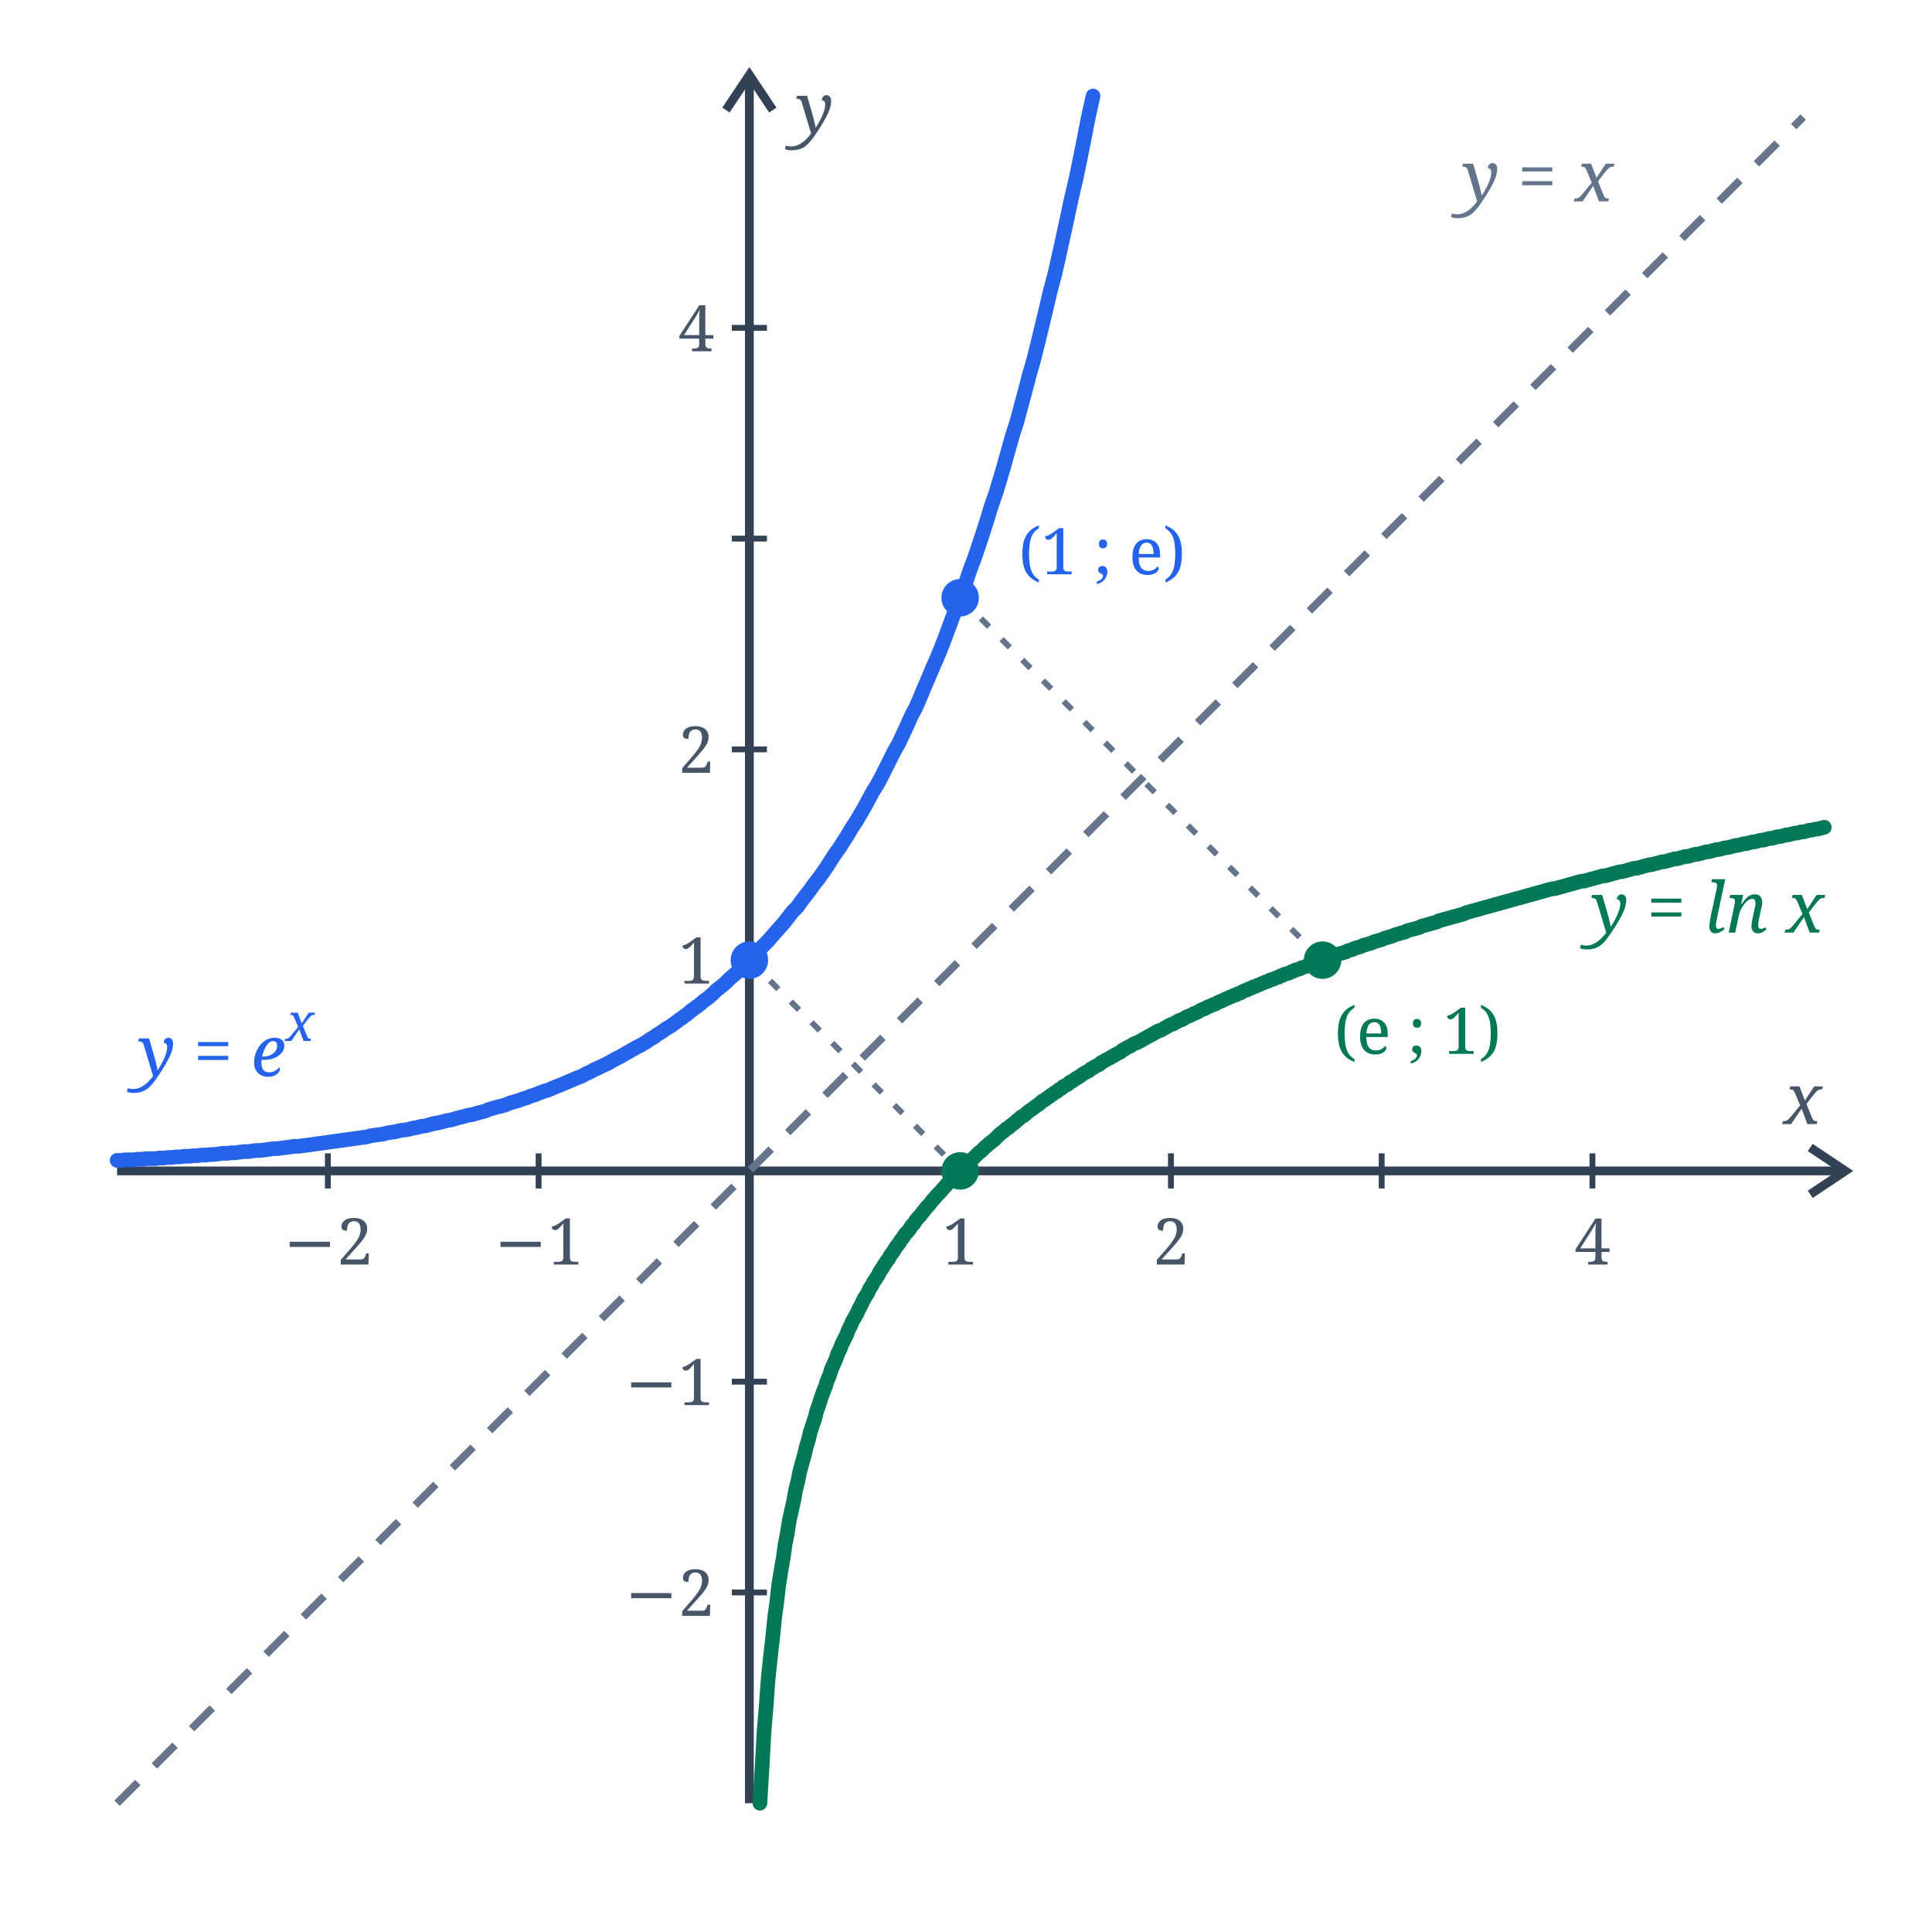
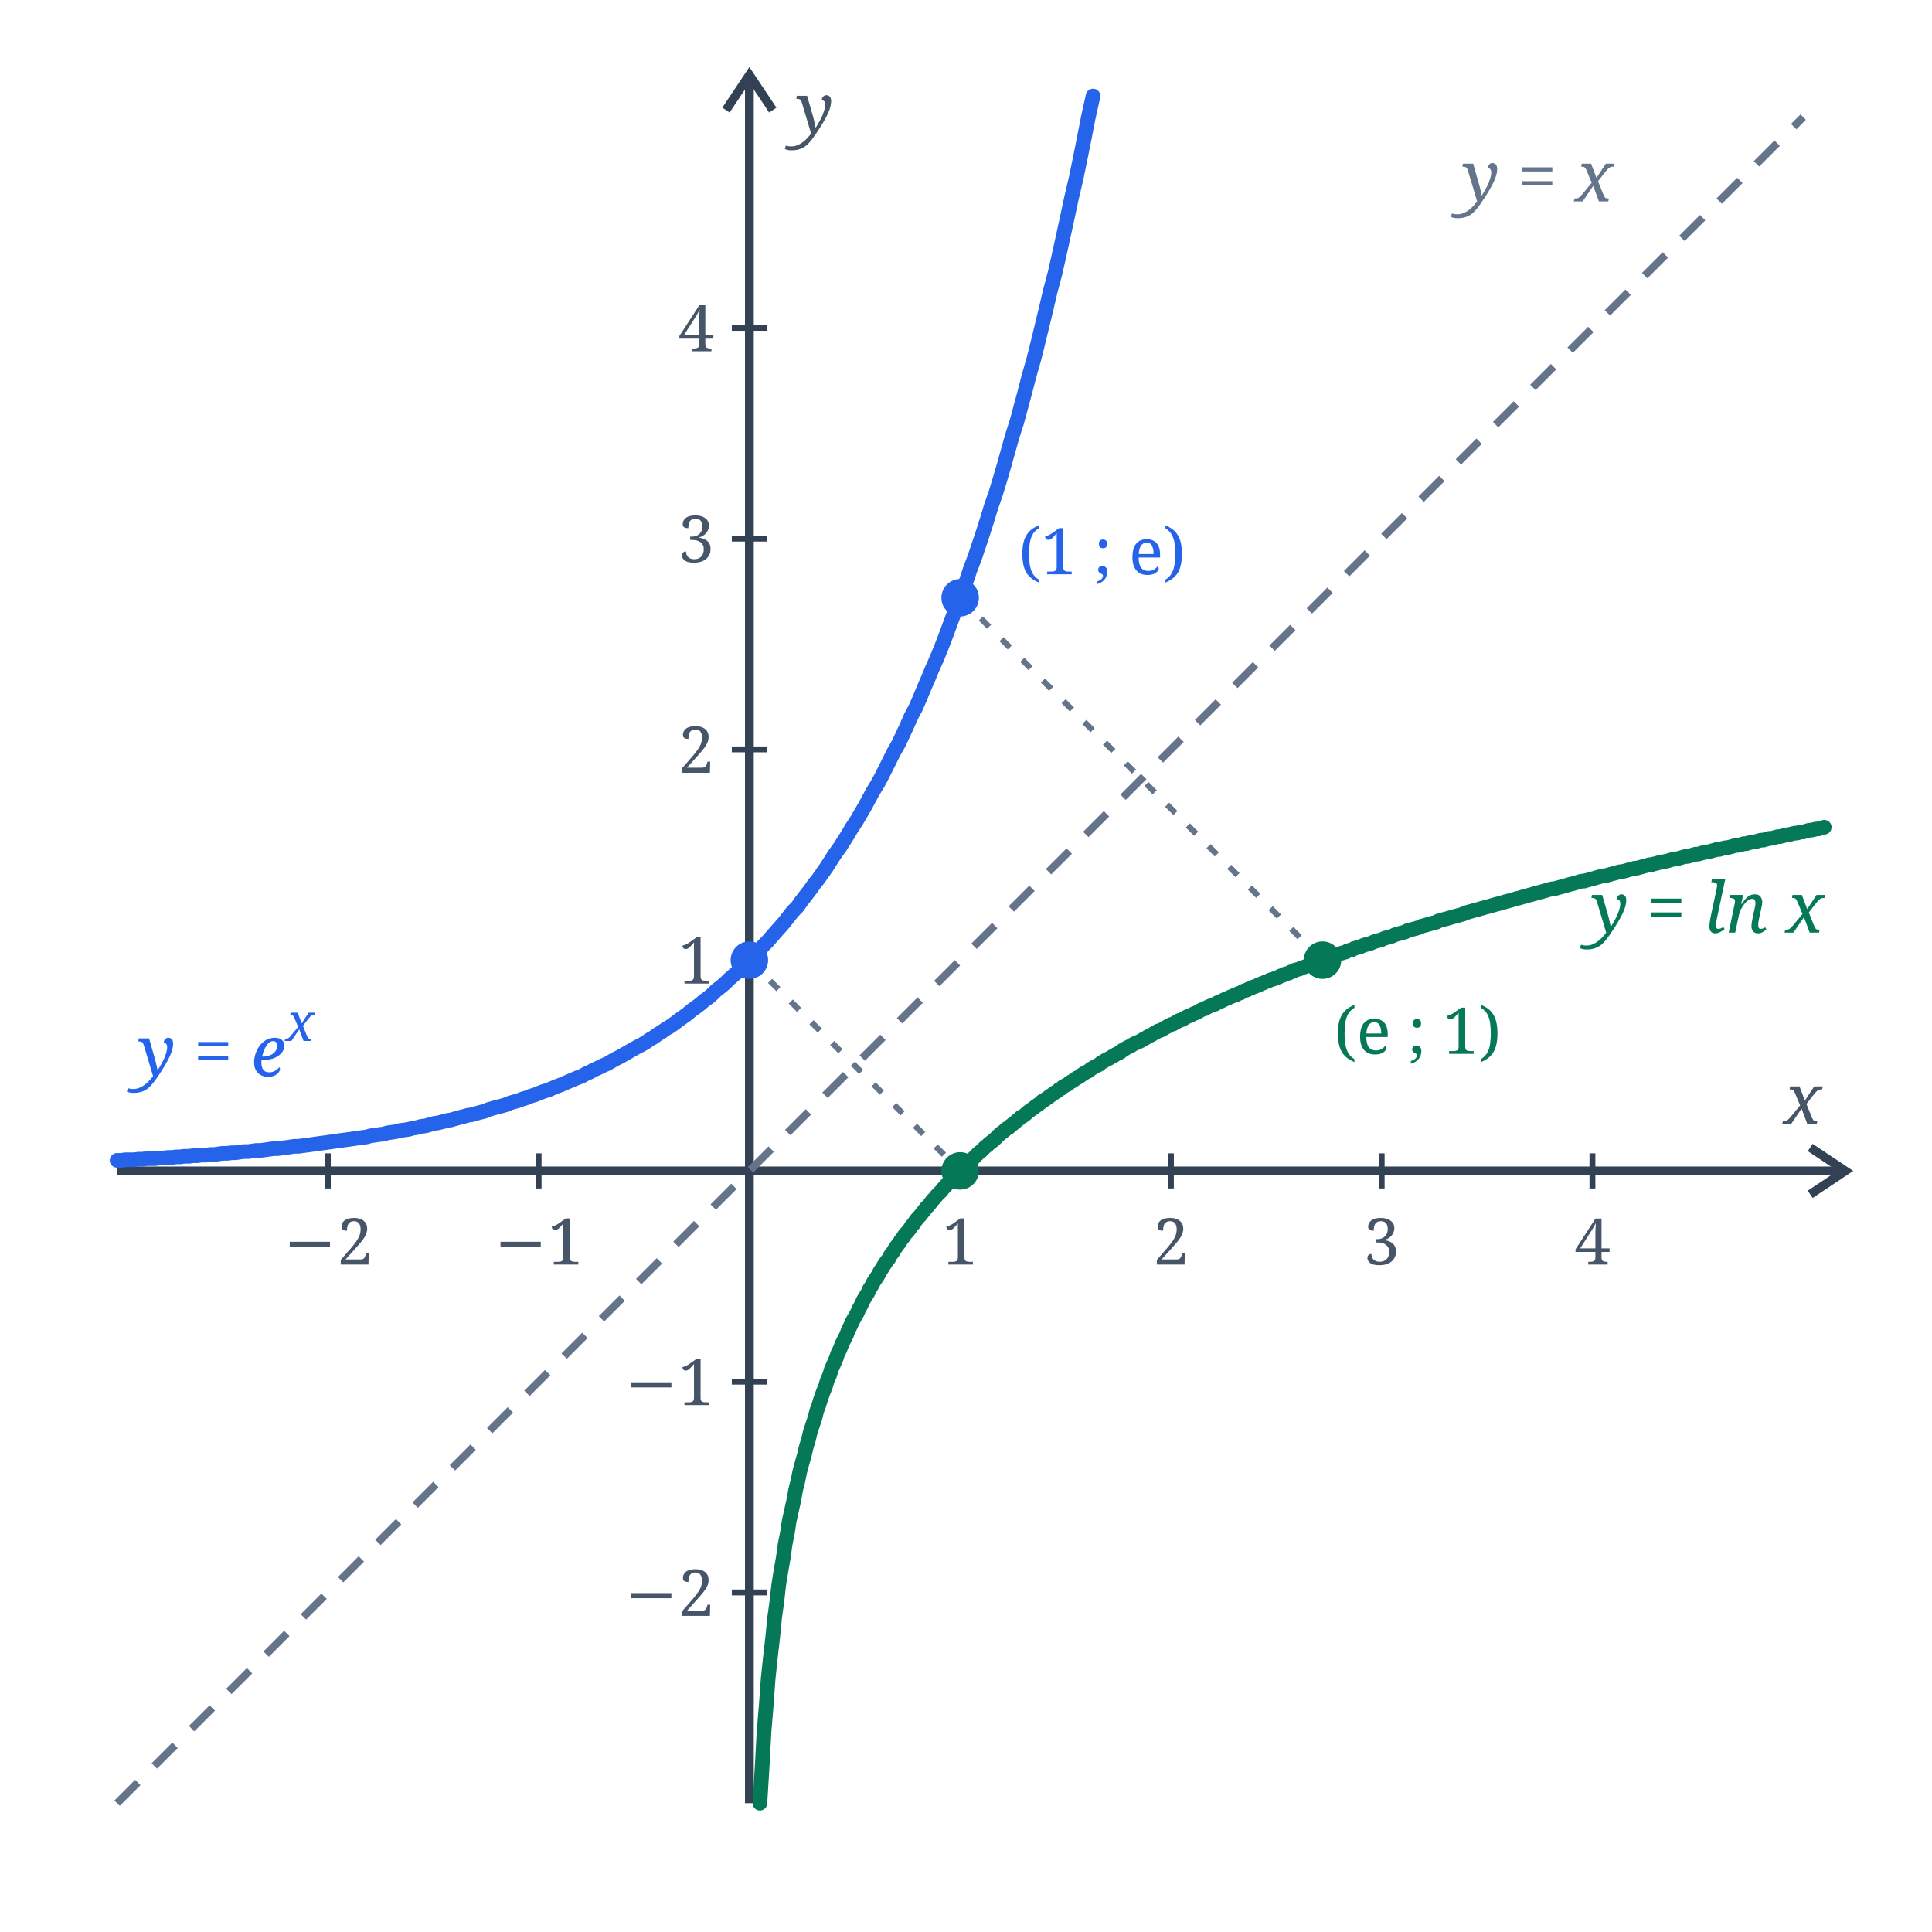
<svg xmlns="http://www.w3.org/2000/svg" viewBox="0 0 330 330" width="330" height="330" role="img" aria-label="Dans un repère orthonormé, la courbe de l'exponentielle en bleu et celle du logarithme népérien en vert, symétriques l'une de l'autre par rapport à la droite d'équation y = x, tracée en pointillés gris. La courbe de l'exponentielle passe par les points (0 ; 1) et (1 ; e) ; celle de ln passe par leurs symétriques (1 ; 0) et (e ; 1). Près de 0, la courbe de ln descend le long de l'axe des ordonnées, son asymptote verticale ; la courbe de l'exponentielle longe l'axe des abscisses vers la gauche.">
  <g stroke="#334155" stroke-width="1.5" fill="none">
    <line x1="20" y1="200" x2="315.2" y2="200" />
    <polyline points="309.2,196 315.2,200 309.2,204" />
    <line x1="128" y1="308" x2="128" y2="12.8" />
    <polyline points="124,18.8 128,12.8 132,18.8" />
  </g>
  <g stroke="#334155" stroke-width="1">
    <line x1="56" y1="197" x2="56" y2="203" />
    <line x1="92" y1="197" x2="92" y2="203" />
    <line x1="164" y1="197" x2="164" y2="203" />
    <line x1="200" y1="197" x2="200" y2="203" />
    <line x1="236" y1="197" x2="236" y2="203" />
    <line x1="272" y1="197" x2="272" y2="203" />
    <line x1="125" y1="272" x2="131" y2="272" />
    <line x1="125" y1="236" x2="131" y2="236" />
    <line x1="125" y1="164" x2="131" y2="164" />
    <line x1="125" y1="128" x2="131" y2="128" />
    <line x1="125" y1="92" x2="131" y2="92" />
    <line x1="125" y1="56" x2="131" y2="56" />
  </g>
  <text x="56" y="216" font-family="Georgia,serif" font-size="11" fill="#475569" text-anchor="middle">−2</text>
  <text x="92" y="216" font-family="Georgia,serif" font-size="11" fill="#475569" text-anchor="middle">−1</text>
  <text x="164" y="216" font-family="Georgia,serif" font-size="11" fill="#475569" text-anchor="middle">1</text>
  <text x="200" y="216" font-family="Georgia,serif" font-size="11" fill="#475569" text-anchor="middle">2</text>
+   <text x="236" y="216" font-family="Georgia,serif" font-size="11" fill="#475569" text-anchor="middle">3</text>
  <text x="272" y="216" font-family="Georgia,serif" font-size="11" fill="#475569" text-anchor="middle">4</text>
  <text x="122" y="276" font-family="Georgia,serif" font-size="11" fill="#475569" text-anchor="end">−2</text>
  <text x="122" y="240" font-family="Georgia,serif" font-size="11" fill="#475569" text-anchor="end">−1</text>
  <text x="122" y="168" font-family="Georgia,serif" font-size="11" fill="#475569" text-anchor="end">1</text>
  <text x="122" y="132" font-family="Georgia,serif" font-size="11" fill="#475569" text-anchor="end">2</text>
+   <text x="122" y="96" font-family="Georgia,serif" font-size="11" fill="#475569" text-anchor="end">3</text>
  <text x="122" y="60" font-family="Georgia,serif" font-size="11" fill="#475569" text-anchor="end">4</text>
  <text x="311.2" y="192" font-family="Georgia,serif" font-size="12" fill="#475569" text-anchor="end" font-style="italic">x</text>
  <text x="136" y="22.8" font-family="Georgia,serif" font-size="12" fill="#475569" text-anchor="start" font-style="italic">y</text>
  <line x1="20" y1="308" x2="308" y2="20" stroke="#64748b" stroke-width="1.3" stroke-dasharray="5 4" />
  <polyline points="20,198.2 20.7,198.2 21.4,198.1 22.2,198.1 22.9,198.1 23.6,198 24.3,198 25.1,197.9 25.8,197.9 26.5,197.9 27.2,197.8 27.9,197.8 28.7,197.7 29.4,197.7 30.1,197.6 30.8,197.6 31.5,197.5 32.3,197.5 33,197.4 33.7,197.4 34.4,197.3 35.2,197.3 35.9,197.2 36.6,197.2 37.3,197.1 38,197 38.8,197 39.5,196.9 40.2,196.9 40.9,196.8 41.6,196.7 42.4,196.7 43.1,196.6 43.8,196.5 44.5,196.5 45.3,196.4 46,196.3 46.7,196.2 47.4,196.2 48.1,196.1 48.9,196 49.6,195.9 50.3,195.8 51,195.8 51.7,195.7 52.5,195.6 53.2,195.5 53.9,195.4 54.6,195.3 55.4,195.2 56.1,195.1 56.8,195 57.5,194.9 58.2,194.8 59,194.7 59.7,194.6 60.4,194.5 61.1,194.4 61.8,194.3 62.6,194.2 63.3,194 64,193.9 64.7,193.8 65.5,193.7 66.2,193.5 66.9,193.4 67.6,193.3 68.3,193.1 69.1,193 69.8,192.9 70.5,192.7 71.2,192.6 71.9,192.4 72.7,192.3 73.4,192.1 74.1,191.9 74.8,191.8 75.6,191.6 76.3,191.4 77,191.3 77.7,191.1 78.4,190.9 79.2,190.7 79.9,190.5 80.6,190.4 81.3,190.2 82,190 82.8,189.8 83.5,189.5 84.2,189.3 84.9,189.1 85.7,188.9 86.4,188.7 87.1,188.4 87.8,188.2 88.5,188 89.3,187.7 90,187.5 90.7,187.2 91.4,187 92.1,186.7 92.9,186.4 93.6,186.2 94.3,185.9 95,185.6 95.8,185.3 96.5,185 97.2,184.7 97.9,184.4 98.6,184.1 99.4,183.8 100.1,183.4 100.8,183.1 101.5,182.7 102.2,182.4 103,182 103.7,181.7 104.4,181.3 105.1,180.9 105.9,180.5 106.6,180.1 107.3,179.7 108,179.3 108.7,178.9 109.5,178.5 110.2,178.1 110.9,177.6 111.6,177.2 112.3,176.7 113.1,176.2 113.8,175.7 114.5,175.3 115.2,174.8 116,174.2 116.7,173.7 117.4,173.2 118.1,172.6 118.8,172.1 119.6,171.5 120.3,170.9 121,170.4 121.7,169.8 122.4,169.1 123.2,168.5 123.9,167.9 124.6,167.2 125.3,166.6 126.1,165.9 126.8,165.2 127.5,164.5 128.2,163.8 128.9,163.1 129.7,162.3 130.4,161.5 131.1,160.8 131.8,160 132.5,159.2 133.3,158.3 134,157.5 134.7,156.6 135.4,155.7 136.2,154.9 136.9,153.9 137.6,153 138.3,152.1 139,151.1 139.8,150.1 140.5,149.1 141.2,148.1 141.9,147 142.6,145.9 143.4,144.8 144.1,143.7 144.8,142.6 145.5,141.4 146.3,140.2 147,139 147.7,137.8 148.4,136.5 149.1,135.2 149.9,133.9 150.6,132.6 151.3,131.2 152,129.8 152.7,128.4 153.5,127 154.2,125.5 154.9,124 155.6,122.4 156.4,120.9 157.1,119.3 157.8,117.6 158.5,116 159.2,114.3 160,112.5 160.7,110.8 161.4,109 162.1,107.1 162.8,105.2 163.6,103.3 164.3,101.4 165,99.4 165.7,97.3 166.5,95.2 167.2,93.1 167.9,91 168.6,88.8 169.3,86.5 170.1,84.2 170.8,81.9 171.5,79.5 172.2,77 172.9,74.5 173.7,72 174.4,69.4 175.1,66.8 175.8,64.1 176.6,61.3 177.3,58.5 178,55.6 178.7,52.7 179.4,49.7 180.2,46.7 180.9,43.6 181.6,40.4 182.3,37.2 183,33.9 183.8,30.5 184.5,27.1 185.2,23.6 185.9,20 186.7,16.4" stroke="#2563eb" stroke-width="2.5" fill="none" stroke-linejoin="round" stroke-linecap="round" />
  <polyline points="129.8,308 130.2,301.4 130.5,295.8 130.9,291 131.2,286.8 131.6,283 132,279.5 132.3,276.4 132.7,273.5 133,270.8 133.4,268.3 133.8,266 134.1,263.8 134.5,261.8 134.8,259.8 135.2,258 135.6,256.2 135.9,254.5 136.3,252.9 136.6,251.4 137,249.9 137.4,248.5 137.7,247.2 138.1,245.9 138.4,244.6 138.8,243.4 139.2,242.2 139.5,241 139.9,239.9 140.2,238.9 140.6,237.8 141,236.8 141.3,235.8 141.7,234.9 142,233.9 142.4,233 142.8,232.1 143.1,231.2 143.5,230.4 143.8,229.6 144.2,228.8 144.6,228 144.9,227.2 145.3,226.4 145.6,225.7 146,225 146.4,224.3 146.7,223.6 147.1,222.9 147.4,222.2 147.8,221.5 148.2,220.9 148.5,220.2 148.9,219.6 149.2,219 149.6,218.4 150,217.8 150.3,217.2 150.7,216.6 151,216.1 151.4,215.5 151.8,215 152.1,214.4 152.5,213.9 152.8,213.4 153.2,212.8 153.6,212.3 153.9,211.8 154.3,211.3 154.6,210.8 155,210.4 155.4,209.9 155.7,209.4 156.1,209 156.4,208.5 156.8,208 157.2,207.6 157.5,207.2 157.9,206.7 158.2,206.3 158.6,205.9 159,205.4 159.3,205 159.7,204.6 160,204.2 160.4,203.8 160.8,203.4 161.1,203 161.5,202.6 161.8,202.2 162.2,201.9 162.6,201.5 162.9,201.1 163.3,200.7 163.6,200.4 164,200 164.4,199.6 164.7,199.3 165.1,198.9 165.4,198.6 165.8,198.2 166.2,197.9 166.5,197.6 166.9,197.2 167.2,196.9 167.6,196.6 168,196.2 168.3,195.9 168.7,195.6 169,195.3 169.4,195 169.8,194.7 170.1,194.4 170.5,194 170.8,193.7 171.2,193.4 171.6,193.1 171.9,192.8 172.3,192.6 172.6,192.3 173,192 173.4,191.7 173.7,191.4 174.1,191.1 174.4,190.8 174.8,190.6 175.2,190.3 175.5,190 175.9,189.7 176.2,189.5 176.6,189.2 177,188.9 177.3,188.7 177.7,188.4 178,188.1 178.4,187.9 178.8,187.6 179.1,187.4 179.5,187.1 179.8,186.9 180.2,186.6 180.6,186.4 180.9,186.1 181.3,185.9 181.6,185.6 182,185.4 182.4,185.2 182.7,184.9 183.1,184.7 183.4,184.5 183.8,184.2 184.2,184 184.5,183.8 184.9,183.5 185.2,183.3 185.6,183.1 186,182.9 186.3,182.6 186.7,182.4 187,182.2 187.4,182 187.8,181.8 188.1,181.5 188.5,181.3 188.8,181.1 189.2,180.9 189.6,180.7 189.9,180.5 190.3,180.3 190.6,180.1 191,179.9 191.4,179.7 191.7,179.4 192.1,179.2 192.4,179 192.8,178.8 193.2,178.6 193.5,178.4 193.9,178.2 194.2,178.1 194.6,177.9 195,177.7 195.3,177.5 195.7,177.3 196,177.1 196.4,176.9 196.8,176.7 197.1,176.5 197.5,176.3 197.8,176.1 198.2,176 198.6,175.8 198.9,175.6 199.3,175.4 199.6,175.2 200,175 200.4,174.9 200.7,174.7 201.1,174.5 201.4,174.3 201.8,174.2 202.2,174 202.5,173.8 202.9,173.6 203.2,173.5 203.6,173.3 204,173.1 204.3,173 204.7,172.8 205,172.6 205.4,172.4 205.8,172.3 206.1,172.1 206.5,171.9 206.8,171.8 207.2,171.6 207.6,171.5 207.9,171.3 208.3,171.1 208.6,171 209,170.8 209.4,170.6 209.7,170.5 210.1,170.3 210.4,170.2 210.8,170 211.2,169.9 211.5,169.7 211.9,169.6 212.2,169.4 212.6,169.2 213,169.1 213.3,168.9 213.7,168.8 214,168.6 214.4,168.5 214.8,168.3 215.1,168.2 215.5,168 215.8,167.9 216.2,167.7 216.6,167.6 216.9,167.4 217.3,167.3 217.6,167.2 218,167 218.4,166.9 218.7,166.7 219.1,166.6 219.4,166.4 219.8,166.3 220.2,166.2 220.5,166 220.9,165.9 221.2,165.7 221.6,165.6 222,165.5 222.3,165.3 222.7,165.2 223,165.1 223.4,164.9 223.8,164.8 224.1,164.6 224.5,164.5 224.8,164.4 225.2,164.2 225.6,164.1 225.9,164 226.3,163.8 226.6,163.7 227,163.6 227.4,163.5 227.7,163.3 228.1,163.2 228.4,163.1 228.8,162.9 229.2,162.8 229.5,162.7 229.9,162.6 230.2,162.4 230.6,162.3 231,162.2 231.3,162 231.7,161.9 232,161.8 232.4,161.7 232.8,161.5 233.1,161.4 233.5,161.3 233.8,161.2 234.2,161.1 234.6,160.9 234.9,160.8 235.3,160.7 235.6,160.6 236,160.5 236.4,160.3 236.7,160.2 237.1,160.1 237.4,160 237.8,159.9 238.2,159.7 238.5,159.6 238.9,159.5 239.2,159.4 239.6,159.3 240,159.2 240.3,159 240.7,158.9 241,158.8 241.4,158.7 241.8,158.6 242.1,158.5 242.5,158.4 242.8,158.2 243.2,158.1 243.6,158 243.9,157.9 244.3,157.8 244.6,157.7 245,157.6 245.4,157.5 245.7,157.3 246.1,157.2 246.4,157.1 246.8,157 247.2,156.9 247.5,156.8 247.9,156.7 248.2,156.6 248.6,156.5 249,156.4 249.3,156.3 249.7,156.2 250,156.1 250.4,155.9 250.8,155.8 251.1,155.7 251.5,155.6 251.8,155.5 252.2,155.4 252.6,155.3 252.9,155.2 253.3,155.1 253.6,155 254,154.9 254.4,154.8 254.7,154.7 255.1,154.6 255.4,154.5 255.8,154.4 256.2,154.3 256.5,154.2 256.9,154.1 257.2,154 257.6,153.9 258,153.8 258.3,153.7 258.7,153.6 259,153.5 259.4,153.4 259.8,153.3 260.1,153.2 260.5,153.1 260.8,153 261.2,152.9 261.6,152.8 261.9,152.7 262.3,152.6 262.6,152.5 263,152.4 263.4,152.3 263.7,152.2 264.1,152.1 264.4,152 264.8,151.9 265.2,151.8 265.5,151.8 265.9,151.7 266.2,151.6 266.6,151.5 267,151.4 267.3,151.3 267.7,151.2 268,151.1 268.4,151 268.8,150.9 269.1,150.8 269.5,150.7 269.8,150.6 270.2,150.5 270.6,150.5 270.9,150.4 271.3,150.3 271.6,150.2 272,150.1 272.4,150 272.7,149.9 273.1,149.8 273.4,149.7 273.8,149.6 274.2,149.6 274.5,149.5 274.9,149.4 275.2,149.3 275.6,149.2 276,149.1 276.3,149 276.7,148.9 277,148.9 277.4,148.8 277.8,148.7 278.1,148.6 278.5,148.5 278.8,148.4 279.2,148.3 279.6,148.3 279.9,148.2 280.3,148.1 280.6,148 281,147.9 281.4,147.8 281.7,147.7 282.1,147.7 282.4,147.6 282.8,147.5 283.2,147.4 283.5,147.3 283.9,147.2 284.2,147.2 284.6,147.1 285,147 285.3,146.9 285.7,146.8 286,146.7 286.4,146.7 286.8,146.6 287.1,146.5 287.5,146.4 287.8,146.3 288.2,146.3 288.6,146.2 288.9,146.1 289.3,146 289.6,145.9 290,145.9 290.4,145.8 290.7,145.7 291.1,145.6 291.4,145.5 291.8,145.5 292.2,145.4 292.5,145.3 292.9,145.2 293.2,145.1 293.6,145.1 294,145 294.3,144.9 294.7,144.8 295,144.8 295.4,144.7 295.8,144.6 296.1,144.5 296.5,144.4 296.8,144.4 297.2,144.3 297.6,144.2 297.9,144.1 298.3,144.1 298.6,144 299,143.9 299.4,143.8 299.7,143.8 300.1,143.7 300.4,143.6 300.8,143.5 301.2,143.5 301.5,143.4 301.9,143.3 302.2,143.2 302.6,143.2 303,143.1 303.3,143 303.7,142.9 304,142.9 304.4,142.8 304.8,142.7 305.1,142.6 305.5,142.6 305.8,142.5 306.2,142.4 306.6,142.3 306.9,142.3 307.3,142.2 307.6,142.1 308,142.1 308.4,142 308.7,141.9 309.1,141.8 309.4,141.8 309.8,141.7 310.2,141.6 310.5,141.6 310.9,141.5 311.2,141.4 311.6,141.3" stroke="#047857" stroke-width="2.5" fill="none" stroke-linejoin="round" stroke-linecap="round" />
  <line x1="164" y1="102.1" x2="225.9" y2="164" stroke="#64748b" stroke-width="1" stroke-dasharray="2 3" />
  <line x1="128" y1="164" x2="164" y2="200" stroke="#64748b" stroke-width="1" stroke-dasharray="2 3" />
  <circle cx="128" cy="164" r="3.2" fill="#2563eb" />
  <circle cx="164" cy="102.1" r="3.2" fill="#2563eb" />
  <circle cx="164" cy="200" r="3.2" fill="#047857" />
  <circle cx="225.9" cy="164" r="3.2" fill="#047857" />
  <text x="174" y="98.1" font-family="Georgia,serif" font-size="11" fill="#2563eb" text-anchor="start">(1 ; e)</text>
  <text x="227.9" y="180" font-family="Georgia,serif" font-size="11" fill="#047857" text-anchor="start">(e ; 1)</text>
  <text x="23.6" y="183.8" font-family="Georgia,serif" font-size="12" fill="#2563eb" text-anchor="start" font-style="italic">y = e<tspan font-size="9" dy="-6">x</tspan>
  </text>
  <text x="311.6" y="159.3" font-family="Georgia,serif" font-size="12" fill="#047857" text-anchor="end" font-style="italic">y = ln x</text>
  <text x="275.6" y="34.4" font-family="Georgia,serif" font-size="12" fill="#64748b" text-anchor="end" font-style="italic">y = x</text>
</svg>
